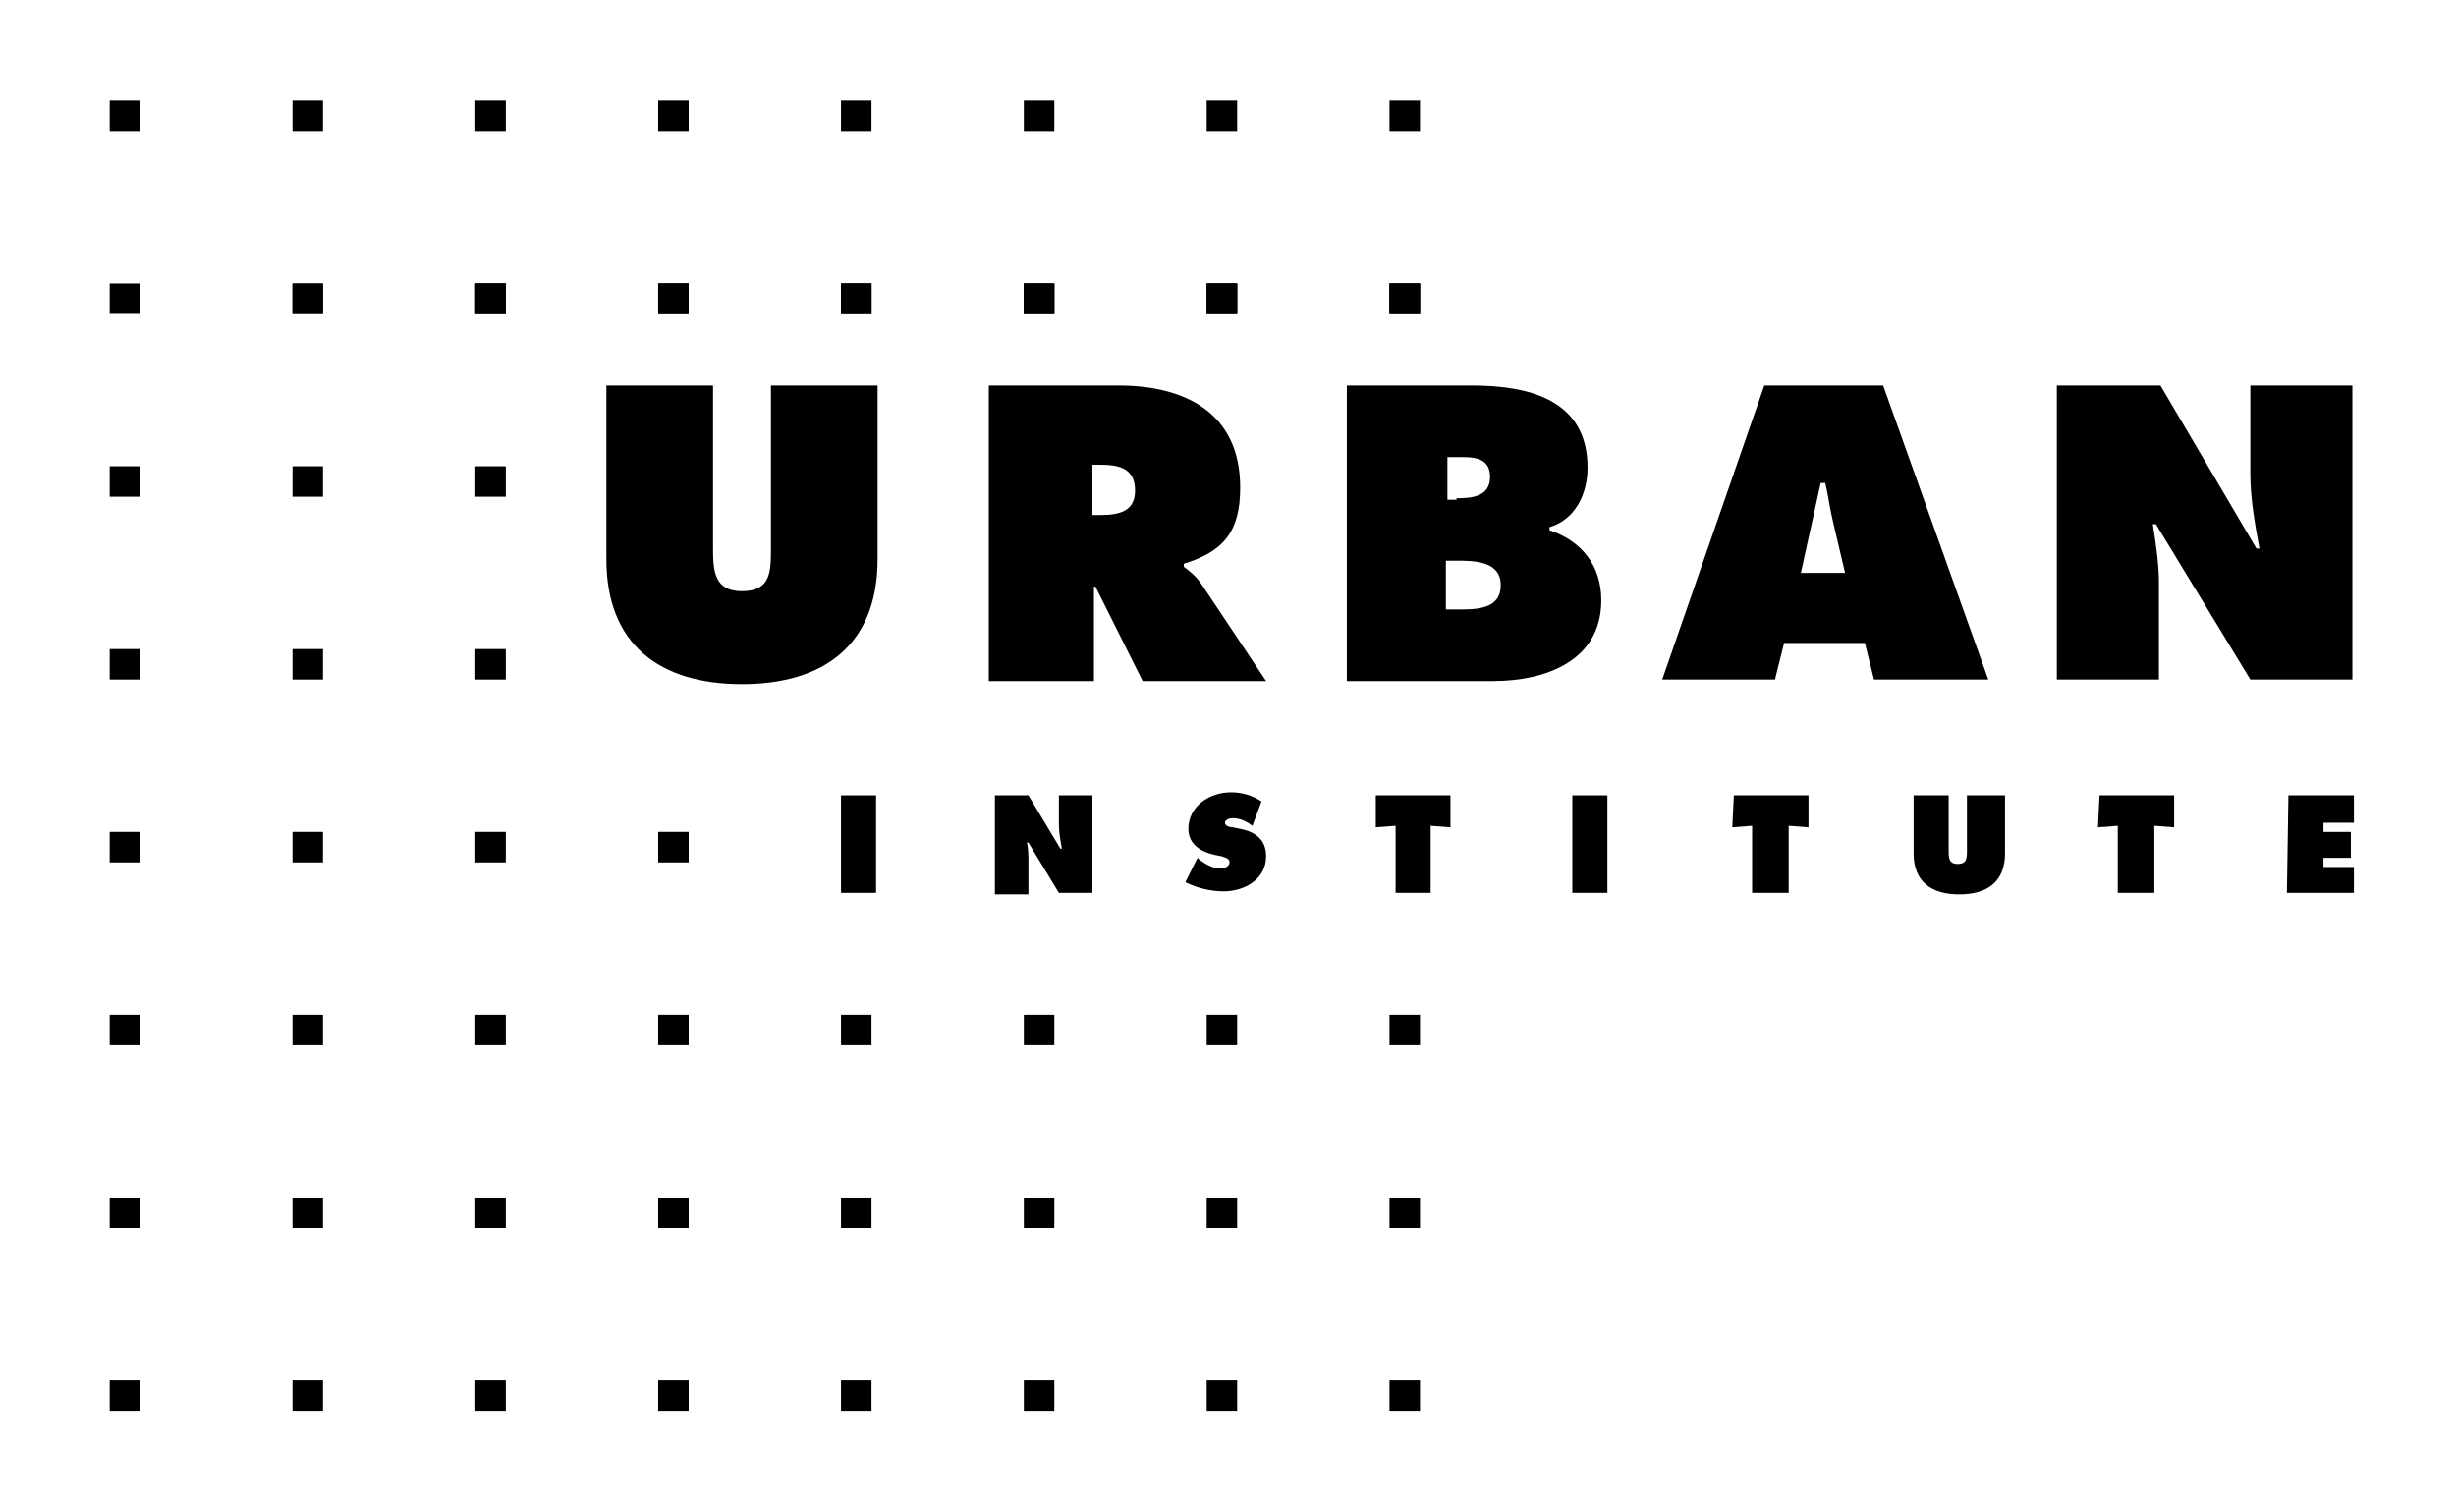
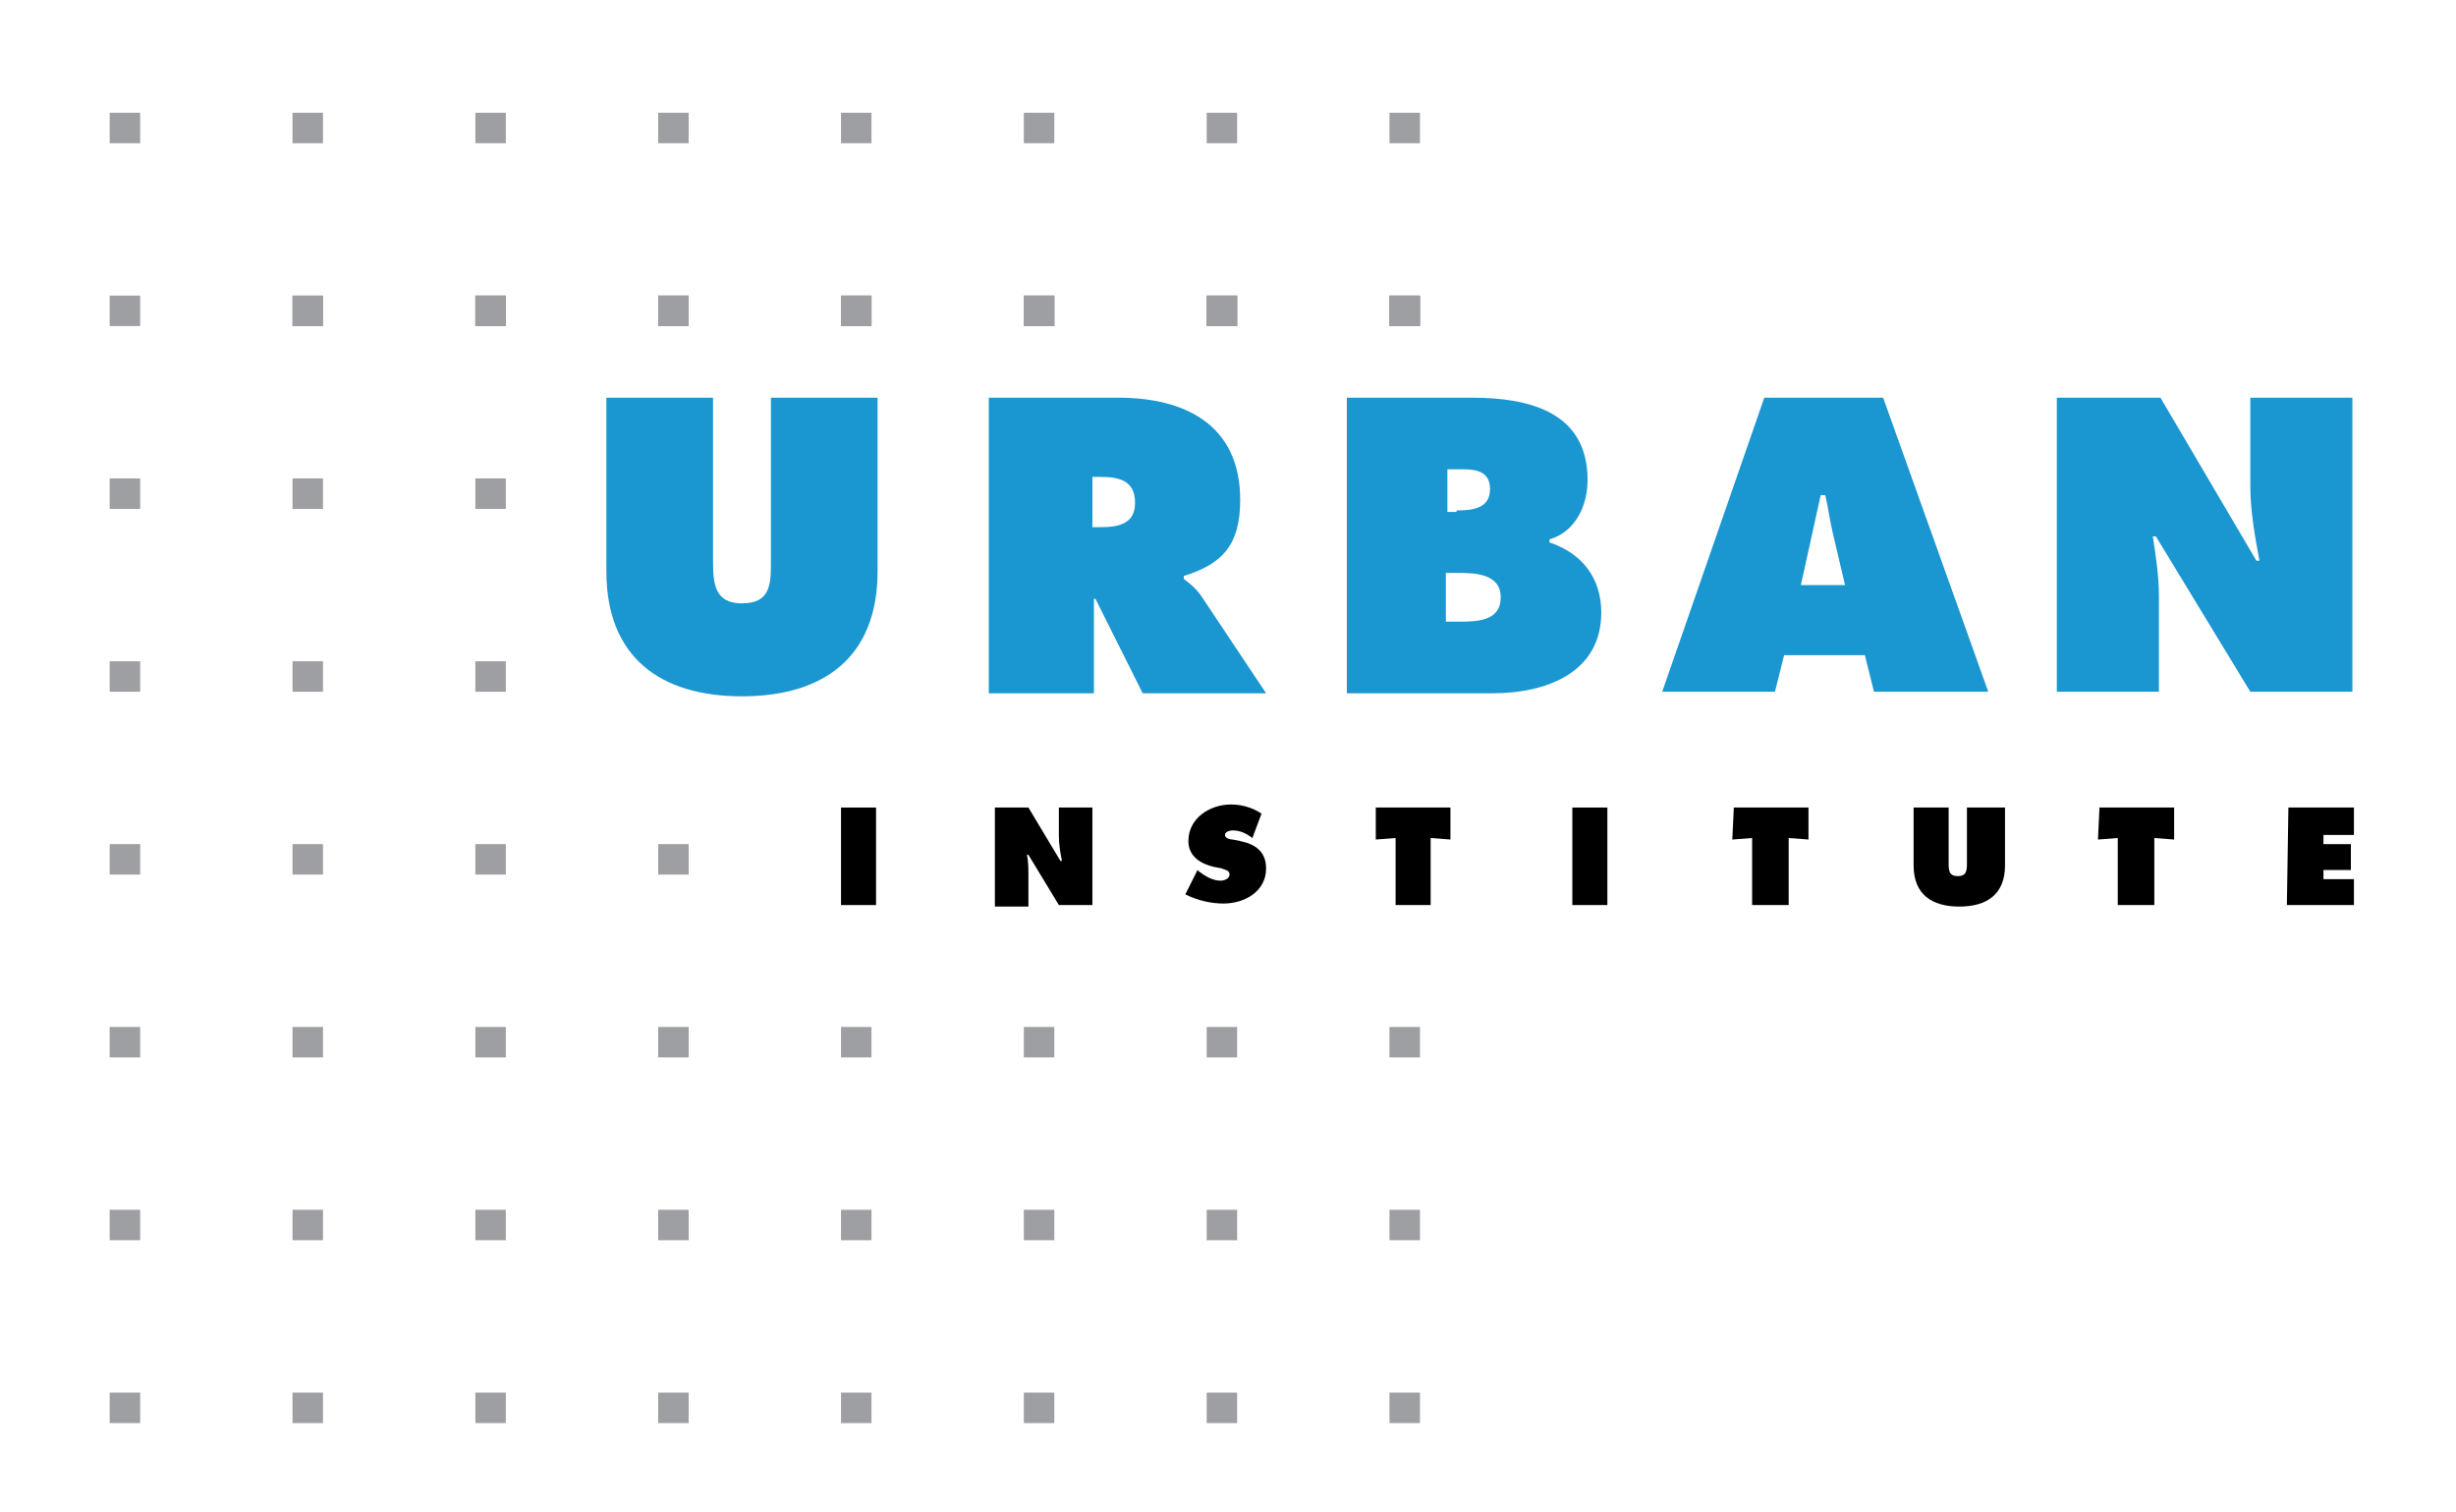
<svg xmlns="http://www.w3.org/2000/svg" version="1.1" id="Layer_1" x="0px" y="0px" viewBox="-398 231.8 161.2 99.2" style="enable-background:new -398 231.8 161.2 99.2;" xml:space="preserve">
+   <style type="text/css">
+ 	.st0{fill:#9D9FA2;}
+ 	.st1{fill:#1A96D1;}
+ </style>
  <g id="XMLID_2_">
-     <rect id="XMLID_116_" x="-306.8" y="322.4" width="2" height="2" />
-     <rect id="XMLID_115_" x="-318.8" y="322.4" width="2" height="2" />
-     <rect id="XMLID_114_" x="-354.8" y="322.4" width="2" height="2" />
-     <rect id="XMLID_113_" x="-342.8" y="322.4" width="2" height="2" />
-     <rect id="XMLID_112_" x="-330.8" y="322.4" width="2" height="2" />
-     <rect id="XMLID_111_" x="-366.8" y="322.4" width="2" height="2" />
-     <rect id="XMLID_110_" x="-378.8" y="322.4" width="2" height="2" />
-     <rect id="XMLID_109_" x="-390.8" y="322.4" width="2" height="2" />
+     <rect id="XMLID_116_" x="-306.8" y="323.2" class="st0" width="2" height="2" />
+     <rect id="XMLID_115_" x="-318.8" y="323.2" class="st0" width="2" height="2" />
+     <rect id="XMLID_114_" x="-354.8" y="323.2" class="st0" width="2" height="2" />
+     <rect id="XMLID_113_" x="-342.8" y="323.2" class="st0" width="2" height="2" />
+     <rect id="XMLID_112_" x="-330.8" y="323.2" class="st0" width="2" height="2" />
+     <rect id="XMLID_111_" x="-366.8" y="323.2" class="st0" width="2" height="2" />
+     <rect id="XMLID_110_" x="-378.8" y="323.2" class="st0" width="2" height="2" />
+     <rect id="XMLID_109_" x="-390.8" y="323.2" class="st0" width="2" height="2" />
    <g id="XMLID_3_">
      <g id="XMLID_81_">
        <g id="XMLID_106_">
-           <path id="XMLID_107_" d="M-342.8,284h2.3v6.4h-2.3V284z" />
+           <path id="XMLID_107_" d="M-342.8,284.8h2.3v6.4h-2.3V284.8z" />
        </g>
        <g id="XMLID_103_">
-           <path id="XMLID_104_" d="M-332.7,284h2.2l2.1,3.5h0.1c-0.1-0.5-0.2-1.1-0.2-1.6V284h2.2v6.4h-2.2l-2-3.3h-0.1      c0.1,0.4,0.1,0.9,0.1,1.3v2.1h-2.2V284z" />
+           <path id="XMLID_104_" d="M-332.7,284.8h2.2l2.1,3.5h0.1c-0.1-0.5-0.2-1.1-0.2-1.6v-1.9h2.2v6.4h-2.2l-2-3.3h-0.1      c0.1,0.4,0.1,0.9,0.1,1.3v2.1h-2.2V284.8z" />
        </g>
        <g id="XMLID_100_">
-           <path id="XMLID_101_" d="M-319.4,288.1l0.1,0.1c0.4,0.3,0.9,0.6,1.4,0.6c0.2,0,0.6-0.1,0.6-0.4c0-0.3-0.3-0.3-0.5-0.4l-0.5-0.1      c-0.9-0.2-1.7-0.7-1.7-1.7c0-1.5,1.4-2.4,2.8-2.4c0.7,0,1.4,0.2,2,0.6l-0.6,1.6c-0.4-0.3-0.8-0.5-1.3-0.5      c-0.2,0-0.5,0.1-0.5,0.3s0.3,0.3,0.5,0.3l0.5,0.1c1,0.2,1.7,0.7,1.7,1.8c0,1.5-1.4,2.3-2.8,2.3c-0.8,0-1.7-0.2-2.5-0.6      L-319.4,288.1z" />
+           <path id="XMLID_101_" d="M-319.4,288.9l0.1,0.1c0.4,0.3,0.9,0.6,1.4,0.6c0.2,0,0.6-0.1,0.6-0.4s-0.3-0.3-0.5-0.4l-0.5-0.1      c-0.9-0.2-1.7-0.7-1.7-1.7c0-1.5,1.4-2.4,2.8-2.4c0.7,0,1.4,0.2,2,0.6l-0.6,1.6c-0.4-0.3-0.8-0.5-1.3-0.5      c-0.2,0-0.5,0.1-0.5,0.3s0.3,0.3,0.5,0.3l0.5,0.1c1,0.2,1.7,0.7,1.7,1.8c0,1.5-1.4,2.3-2.8,2.3c-0.8,0-1.7-0.2-2.5-0.6      L-319.4,288.9z" />
        </g>
        <g id="XMLID_97_">
-           <path id="XMLID_98_" d="M-307.7,284h4.9v2.1l-1.3-0.1v4.4h-2.3V286l-1.3,0.1C-307.7,286.1-307.7,284-307.7,284z" />
+           <path id="XMLID_98_" d="M-307.7,284.8h4.9v2.1l-1.3-0.1v4.4h-2.3v-4.4l-1.3,0.1C-307.7,286.9-307.7,284.8-307.7,284.8z" />
        </g>
        <g id="XMLID_94_">
-           <path id="XMLID_95_" d="M-294.8,284h2.3v6.4h-2.3V284z" />
+           <path id="XMLID_95_" d="M-294.8,284.8h2.3v6.4h-2.3V284.8z" />
        </g>
        <g id="XMLID_91_">
-           <path id="XMLID_92_" d="M-284.2,284h4.9v2.1l-1.3-0.1v4.4h-2.4V286l-1.3,0.1L-284.2,284L-284.2,284z" />
+           <path id="XMLID_92_" d="M-284.2,284.8h4.9v2.1l-1.3-0.1v4.4h-2.4v-4.4l-1.3,0.1L-284.2,284.8L-284.2,284.8z" />
        </g>
        <g id="XMLID_88_">
-           <path id="XMLID_89_" d="M-266.4,284v3.8c0,1.9-1.2,2.7-3,2.7s-3-0.8-3-2.7V284h2.3v3.6c0,0.5,0,0.9,0.6,0.9      c0.6,0,0.6-0.4,0.6-0.9V284H-266.4z" />
+           <path id="XMLID_89_" d="M-266.4,284.8v3.8c0,1.9-1.2,2.7-3,2.7s-3-0.8-3-2.7v-3.8h2.3v3.6c0,0.5,0,0.9,0.6,0.9s0.6-0.4,0.6-0.9      v-3.6H-266.4z" />
        </g>
        <g id="XMLID_85_">
-           <path id="XMLID_86_" d="M-260.2,284h4.9v2.1l-1.3-0.1v4.4h-2.4V286l-1.3,0.1L-260.2,284L-260.2,284z" />
+           <path id="XMLID_86_" d="M-260.2,284.8h4.9v2.1l-1.3-0.1v4.4h-2.4v-4.4l-1.3,0.1L-260.2,284.8L-260.2,284.8z" />
        </g>
        <g id="XMLID_82_">
-           <path id="XMLID_83_" d="M-247.8,284h4.3v1.8h-2v0.6h1.8v1.7h-1.8v0.6h2v1.7h-4.4L-247.8,284L-247.8,284z" />
+           <path id="XMLID_83_" d="M-247.8,284.8h4.3v1.8h-2v0.6h1.8v1.7h-1.8v0.6h2v1.7h-4.4L-247.8,284.8L-247.8,284.8z" />
        </g>
      </g>
      <g id="XMLID_61_">
        <g id="XMLID_78_">
-           <path id="XMLID_79_" d="M-340.4,257.1v11.4c0,5.6-3.5,8.2-8.9,8.2c-5.4,0-8.9-2.6-8.9-8.2v-11.4h7v10.7c0,1.5,0.1,2.8,1.9,2.8      c1.9,0,1.9-1.3,1.9-2.8v-10.7H-340.4z" />
+           <path id="XMLID_79_" class="st1" d="M-340.4,257.9v11.4c0,5.6-3.5,8.2-8.9,8.2s-8.9-2.6-8.9-8.2v-11.4h7v10.7      c0,1.5,0.1,2.8,1.9,2.8c1.9,0,1.9-1.3,1.9-2.8v-10.7H-340.4z" />
        </g>
        <g id="XMLID_74_">
-           <path id="XMLID_75_" d="M-333.1,257.1h8.5c4.4,0,8,1.8,8,6.7c0,2.9-1.1,4.2-3.7,5v0.2c0.4,0.3,0.8,0.6,1.2,1.2l4.2,6.3h-8.1      l-3.1-6.2h-0.1v6.2h-6.9V257.1z M-326.3,265.6h0.5c1.2,0,2.3-0.2,2.3-1.6c0-1.5-1.1-1.7-2.3-1.7h-0.5V265.6z" />
+           <path id="XMLID_75_" class="st1" d="M-333.1,257.9h8.5c4.4,0,8,1.8,8,6.7c0,2.9-1.1,4.2-3.7,5v0.2c0.4,0.3,0.8,0.6,1.2,1.2      l4.2,6.3h-8.1l-3.1-6.2h-0.1v6.2h-6.9V257.9z M-326.3,266.4h0.5c1.2,0,2.3-0.2,2.3-1.6c0-1.5-1.1-1.7-2.3-1.7h-0.5V266.4z" />
        </g>
        <g id="XMLID_69_">
-           <path id="XMLID_70_" d="M-309.6,257.1h8.2c3.7,0,7.6,0.9,7.6,5.4c0,1.7-0.8,3.4-2.5,3.9v0.2c2.1,0.7,3.4,2.3,3.4,4.6      c0,4-3.7,5.3-7.1,5.3h-9.6V257.1z M-302.4,264.5c1,0,2.2-0.1,2.2-1.4c0-1.4-1.3-1.3-2.3-1.3h-0.5v2.8h0.6V264.5z M-303.1,271.8      h0.8c1.2,0,2.8,0,2.8-1.6c0-1.6-1.8-1.6-2.9-1.6h-0.7C-303.1,268.6-303.1,271.8-303.1,271.8z" />
+           <path id="XMLID_70_" class="st1" d="M-309.6,257.9h8.2c3.7,0,7.6,0.9,7.6,5.4c0,1.7-0.8,3.4-2.5,3.9v0.2      c2.1,0.7,3.4,2.3,3.4,4.6c0,4-3.7,5.3-7.1,5.3h-9.6V257.9z M-302.4,265.3c1,0,2.2-0.1,2.2-1.4c0-1.4-1.3-1.3-2.3-1.3h-0.5v2.8      h0.6L-302.4,265.3L-302.4,265.3z M-303.1,272.6h0.8c1.2,0,2.8,0,2.8-1.6s-1.8-1.6-2.9-1.6h-0.7      C-303.1,269.4-303.1,272.6-303.1,272.6z" />
        </g>
        <g id="XMLID_65_">
-           <path id="XMLID_66_" d="M-281.5,276.4h-7.4l6.7-19.3h7.8l6.9,19.3h-7.5l-0.6-2.4h-5.3L-281.5,276.4z M-276.9,269.4l-0.8-3.4      c-0.2-0.8-0.3-1.7-0.5-2.5h-0.3l-1.3,5.9H-276.9z" />
+           <path id="XMLID_66_" class="st1" d="M-281.5,277.2h-7.4l6.7-19.3h7.8l6.9,19.3h-7.5l-0.6-2.4h-5.3L-281.5,277.2z M-276.9,270.2      l-0.8-3.4c-0.2-0.8-0.3-1.7-0.5-2.5h-0.3l-1.3,5.9H-276.9z" />
        </g>
        <g id="XMLID_62_">
-           <path id="XMLID_63_" d="M-262.9,257.1h6.7l6.3,10.7h0.2c-0.3-1.6-0.6-3.3-0.6-4.9v-5.8h6.7v19.3h-6.7l-6.2-10.2h-0.2      c0.2,1.3,0.4,2.6,0.4,3.9v6.3h-6.7v-19.3H-262.9z" />
+           <path id="XMLID_63_" class="st1" d="M-262.9,257.9h6.7l6.3,10.7h0.2c-0.3-1.6-0.6-3.3-0.6-4.9v-5.8h6.7v19.3h-6.7l-6.2-10.2      h-0.2c0.2,1.3,0.4,2.6,0.4,3.9v6.3h-6.7v-19.3H-262.9z" />
        </g>
      </g>
      <g id="XMLID_4_">
-         <rect id="XMLID_60_" x="-318.8" y="250.4" width="2" height="2" />
-         <rect id="XMLID_59_" x="-306.8" y="250.4" width="2" height="2" />
-         <rect id="XMLID_58_" x="-354.8" y="250.4" width="2" height="2" />
-         <rect id="XMLID_57_" x="-342.8" y="250.4" width="2" height="2" />
-         <rect id="XMLID_56_" x="-330.8" y="250.4" width="2" height="2" />
-         <rect id="XMLID_55_" x="-366.8" y="250.4" width="2" height="2" />
-         <rect id="XMLID_54_" x="-318.8" y="298.4" width="2" height="2" />
-         <rect id="XMLID_53_" x="-306.8" y="298.4" width="2" height="2" />
-         <rect id="XMLID_52_" x="-354.8" y="298.4" width="2" height="2" />
-         <rect id="XMLID_51_" x="-342.8" y="298.4" width="2" height="2" />
-         <rect id="XMLID_50_" x="-330.8" y="298.4" width="2" height="2" />
-         <rect id="XMLID_49_" x="-366.8" y="298.4" width="2" height="2" />
-         <rect id="XMLID_48_" x="-366.8" y="286.4" width="2" height="2" />
-         <rect id="XMLID_47_" x="-366.8" y="274.4" width="2" height="2" />
-         <rect id="XMLID_46_" x="-366.8" y="262.4" width="2" height="2" />
-         <rect id="XMLID_45_" x="-330.8" y="250.4" width="2" height="2" />
-         <rect id="XMLID_44_" x="-318.8" y="250.4" width="2" height="2" />
-         <rect id="XMLID_43_" x="-306.8" y="250.4" width="2" height="2" />
-         <rect id="XMLID_42_" x="-366.8" y="250.4" width="2" height="2" />
-         <rect id="XMLID_41_" x="-354.8" y="250.4" width="2" height="2" />
-         <rect id="XMLID_40_" x="-342.8" y="250.4" width="2" height="2" />
-         <rect id="XMLID_39_" x="-378.8" y="250.4" width="2" height="2" />
-         <rect id="XMLID_38_" x="-378.8" y="298.4" width="2" height="2" />
-         <rect id="XMLID_37_" x="-378.8" y="286.4" width="2" height="2" />
-         <rect id="XMLID_36_" x="-378.8" y="274.4" width="2" height="2" />
-         <rect id="XMLID_35_" x="-378.8" y="262.4" width="2" height="2" />
-         <rect id="XMLID_34_" x="-342.8" y="250.4" width="2" height="2" />
-         <rect id="XMLID_33_" x="-330.8" y="250.4" width="2" height="2" />
-         <rect id="XMLID_32_" x="-318.8" y="250.4" width="2" height="2" />
-         <rect id="XMLID_31_" x="-306.8" y="250.4" width="2" height="2" />
-         <rect id="XMLID_30_" x="-378.8" y="250.4" width="2" height="2" />
-         <rect id="XMLID_29_" x="-366.8" y="250.4" width="2" height="2" />
-         <rect id="XMLID_28_" x="-354.8" y="250.4" width="2" height="2" />
-         <rect id="XMLID_27_" x="-318.8" y="310.4" width="2" height="2" />
-         <rect id="XMLID_26_" x="-306.8" y="310.4" width="2" height="2" />
-         <rect id="XMLID_25_" x="-354.8" y="310.4" width="2" height="2" />
-         <rect id="XMLID_24_" x="-342.8" y="310.4" width="2" height="2" />
-         <rect id="XMLID_23_" x="-330.8" y="310.4" width="2" height="2" />
-         <rect id="XMLID_22_" x="-366.8" y="310.4" width="2" height="2" />
-         <rect id="XMLID_21_" x="-378.8" y="310.4" width="2" height="2" />
-         <rect id="XMLID_20_" x="-390.8" y="250.4" width="2" height="2" />
-         <rect id="XMLID_19_" x="-390.8" y="298.4" width="2" height="2" />
-         <rect id="XMLID_18_" x="-390.8" y="310.4" width="2" height="2" />
-         <rect id="XMLID_17_" x="-390.8" y="286.4" width="2" height="2" />
-         <rect id="XMLID_16_" x="-390.8" y="274.4" width="2" height="2" />
-         <rect id="XMLID_15_" x="-390.8" y="262.4" width="2" height="2" />
-         <rect id="XMLID_14_" x="-354.8" y="286.4" width="2" height="2" />
+         <rect id="XMLID_60_" x="-318.8" y="251.2" class="st0" width="2" height="2" />
+         <rect id="XMLID_59_" x="-306.8" y="251.2" class="st0" width="2" height="2" />
+         <rect id="XMLID_58_" x="-354.8" y="251.2" class="st0" width="2" height="2" />
+         <rect id="XMLID_57_" x="-342.8" y="251.2" class="st0" width="2" height="2" />
+         <rect id="XMLID_56_" x="-330.8" y="251.2" class="st0" width="2" height="2" />
+         <rect id="XMLID_55_" x="-366.8" y="251.2" class="st0" width="2" height="2" />
+         <rect id="XMLID_54_" x="-318.8" y="299.2" class="st0" width="2" height="2" />
+         <rect id="XMLID_53_" x="-306.8" y="299.2" class="st0" width="2" height="2" />
+         <rect id="XMLID_52_" x="-354.8" y="299.2" class="st0" width="2" height="2" />
+         <rect id="XMLID_51_" x="-342.8" y="299.2" class="st0" width="2" height="2" />
+         <rect id="XMLID_50_" x="-330.8" y="299.2" class="st0" width="2" height="2" />
+         <rect id="XMLID_49_" x="-366.8" y="299.2" class="st0" width="2" height="2" />
+         <rect id="XMLID_48_" x="-366.8" y="287.2" class="st0" width="2" height="2" />
+         <rect id="XMLID_47_" x="-366.8" y="275.2" class="st0" width="2" height="2" />
+         <rect id="XMLID_46_" x="-366.8" y="263.2" class="st0" width="2" height="2" />
+         <rect id="XMLID_45_" x="-330.8" y="251.2" class="st0" width="2" height="2" />
+         <rect id="XMLID_44_" x="-318.8" y="251.2" class="st0" width="2" height="2" />
+         <rect id="XMLID_43_" x="-306.8" y="251.2" class="st0" width="2" height="2" />
+         <rect id="XMLID_42_" x="-366.8" y="251.2" class="st0" width="2" height="2" />
+         <rect id="XMLID_41_" x="-354.8" y="251.2" class="st0" width="2" height="2" />
+         <rect id="XMLID_40_" x="-342.8" y="251.2" class="st0" width="2" height="2" />
+         <rect id="XMLID_39_" x="-378.8" y="251.2" class="st0" width="2" height="2" />
+         <rect id="XMLID_38_" x="-378.8" y="299.2" class="st0" width="2" height="2" />
+         <rect id="XMLID_37_" x="-378.8" y="287.2" class="st0" width="2" height="2" />
+         <rect id="XMLID_36_" x="-378.8" y="275.2" class="st0" width="2" height="2" />
+         <rect id="XMLID_35_" x="-378.8" y="263.2" class="st0" width="2" height="2" />
+         <rect id="XMLID_34_" x="-342.8" y="251.2" class="st0" width="2" height="2" />
+         <rect id="XMLID_33_" x="-330.8" y="251.2" class="st0" width="2" height="2" />
+         <rect id="XMLID_32_" x="-318.8" y="251.2" class="st0" width="2" height="2" />
+         <rect id="XMLID_31_" x="-306.8" y="251.2" class="st0" width="2" height="2" />
+         <rect id="XMLID_30_" x="-378.8" y="251.2" class="st0" width="2" height="2" />
+         <rect id="XMLID_29_" x="-366.8" y="251.2" class="st0" width="2" height="2" />
+         <rect id="XMLID_28_" x="-354.8" y="251.2" class="st0" width="2" height="2" />
+         <rect id="XMLID_27_" x="-318.8" y="311.2" class="st0" width="2" height="2" />
+         <rect id="XMLID_26_" x="-306.8" y="311.2" class="st0" width="2" height="2" />
+         <rect id="XMLID_25_" x="-354.8" y="311.2" class="st0" width="2" height="2" />
+         <rect id="XMLID_24_" x="-342.8" y="311.2" class="st0" width="2" height="2" />
+         <rect id="XMLID_23_" x="-330.8" y="311.2" class="st0" width="2" height="2" />
+         <rect id="XMLID_22_" x="-366.8" y="311.2" class="st0" width="2" height="2" />
+         <rect id="XMLID_21_" x="-378.8" y="311.2" class="st0" width="2" height="2" />
+         <rect id="XMLID_20_" x="-390.8" y="251.2" class="st0" width="2" height="2" />
+         <rect id="XMLID_19_" x="-390.8" y="299.2" class="st0" width="2" height="2" />
+         <rect id="XMLID_18_" x="-390.8" y="311.2" class="st0" width="2" height="2" />
+         <rect id="XMLID_17_" x="-390.8" y="287.2" class="st0" width="2" height="2" />
+         <rect id="XMLID_16_" x="-390.8" y="275.2" class="st0" width="2" height="2" />
+         <rect id="XMLID_15_" x="-390.8" y="263.2" class="st0" width="2" height="2" />
+         <rect id="XMLID_14_" x="-354.8" y="287.2" class="st0" width="2" height="2" />
        <g id="XMLID_5_">
-           <rect id="XMLID_13_" x="-318.8" y="238.4" width="2" height="2" />
-           <rect id="XMLID_12_" x="-306.8" y="238.4" width="2" height="2" />
-           <rect id="XMLID_11_" x="-354.8" y="238.4" width="2" height="2" />
-           <rect id="XMLID_10_" x="-342.8" y="238.4" width="2" height="2" />
-           <rect id="XMLID_9_" x="-330.8" y="238.4" width="2" height="2" />
-           <rect id="XMLID_8_" x="-366.8" y="238.4" width="2" height="2" />
-           <rect id="XMLID_7_" x="-378.8" y="238.4" width="2" height="2" />
-           <rect id="XMLID_6_" x="-390.8" y="238.4" width="2" height="2" />
+           <rect id="XMLID_13_" x="-318.8" y="239.2" class="st0" width="2" height="2" />
+           <rect id="XMLID_12_" x="-306.8" y="239.2" class="st0" width="2" height="2" />
+           <rect id="XMLID_11_" x="-354.8" y="239.2" class="st0" width="2" height="2" />
+           <rect id="XMLID_10_" x="-342.8" y="239.2" class="st0" width="2" height="2" />
+           <rect id="XMLID_9_" x="-330.8" y="239.2" class="st0" width="2" height="2" />
+           <rect id="XMLID_8_" x="-366.8" y="239.2" class="st0" width="2" height="2" />
+           <rect id="XMLID_7_" x="-378.8" y="239.2" class="st0" width="2" height="2" />
+           <rect id="XMLID_6_" x="-390.8" y="239.2" class="st0" width="2" height="2" />
        </g>
      </g>
    </g>
  </g>
</svg>
